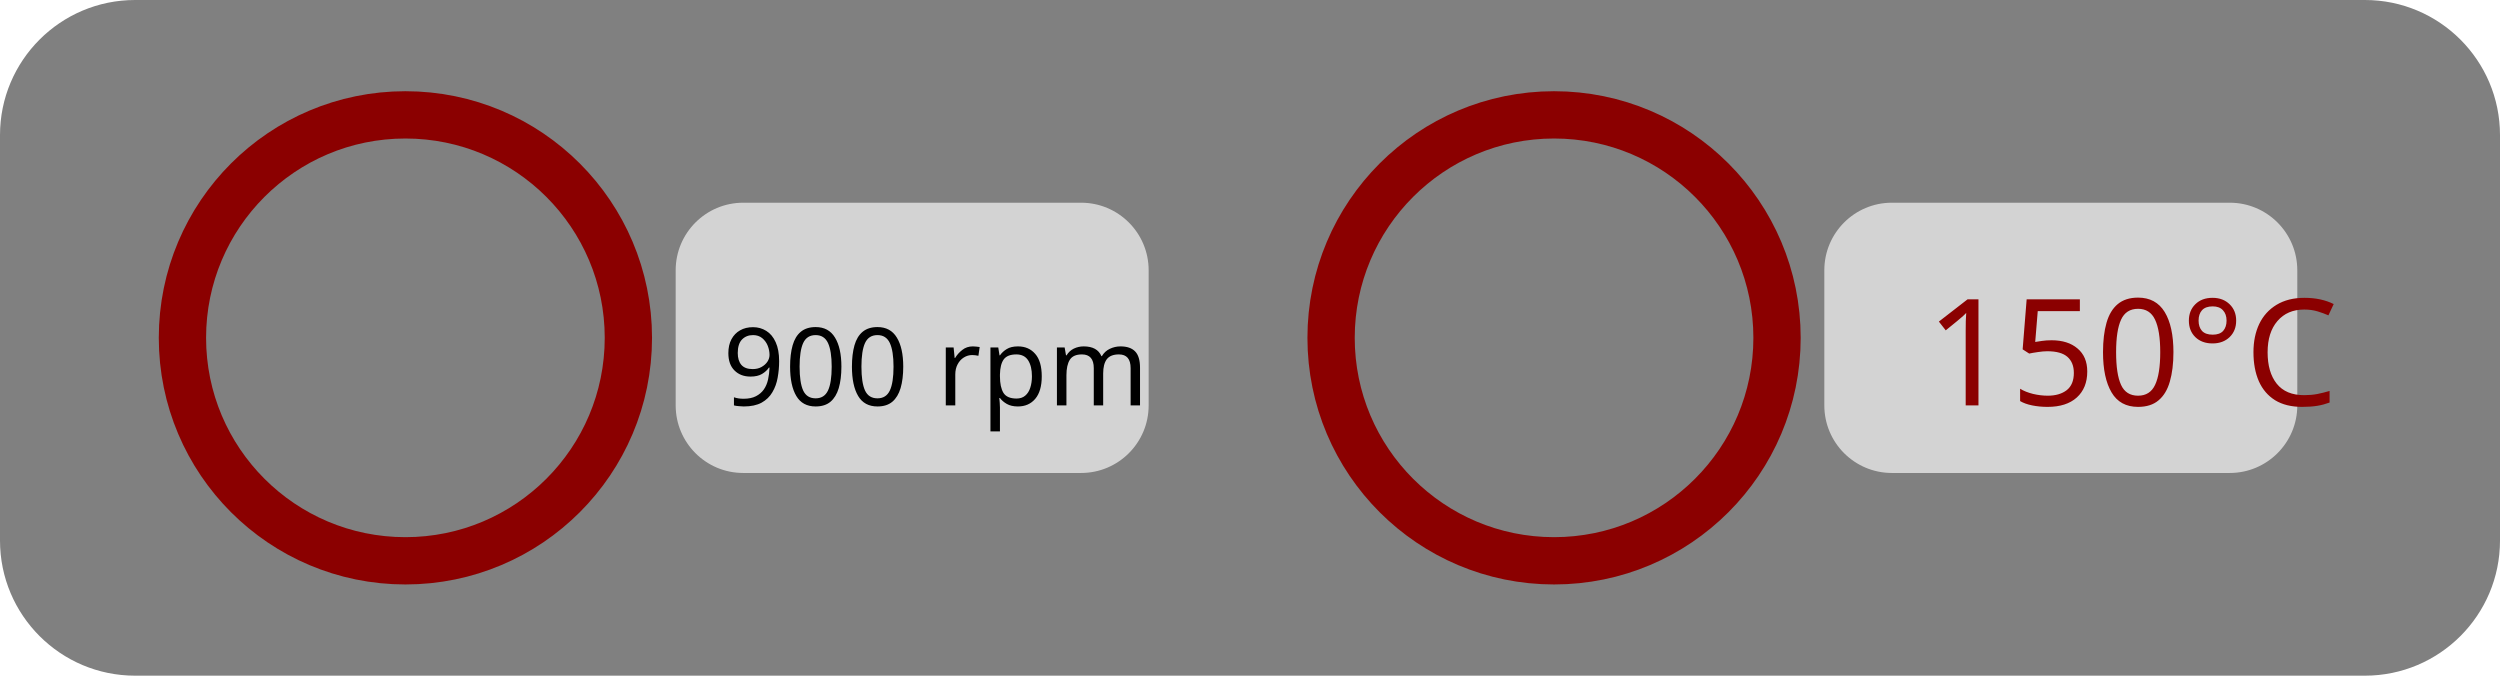
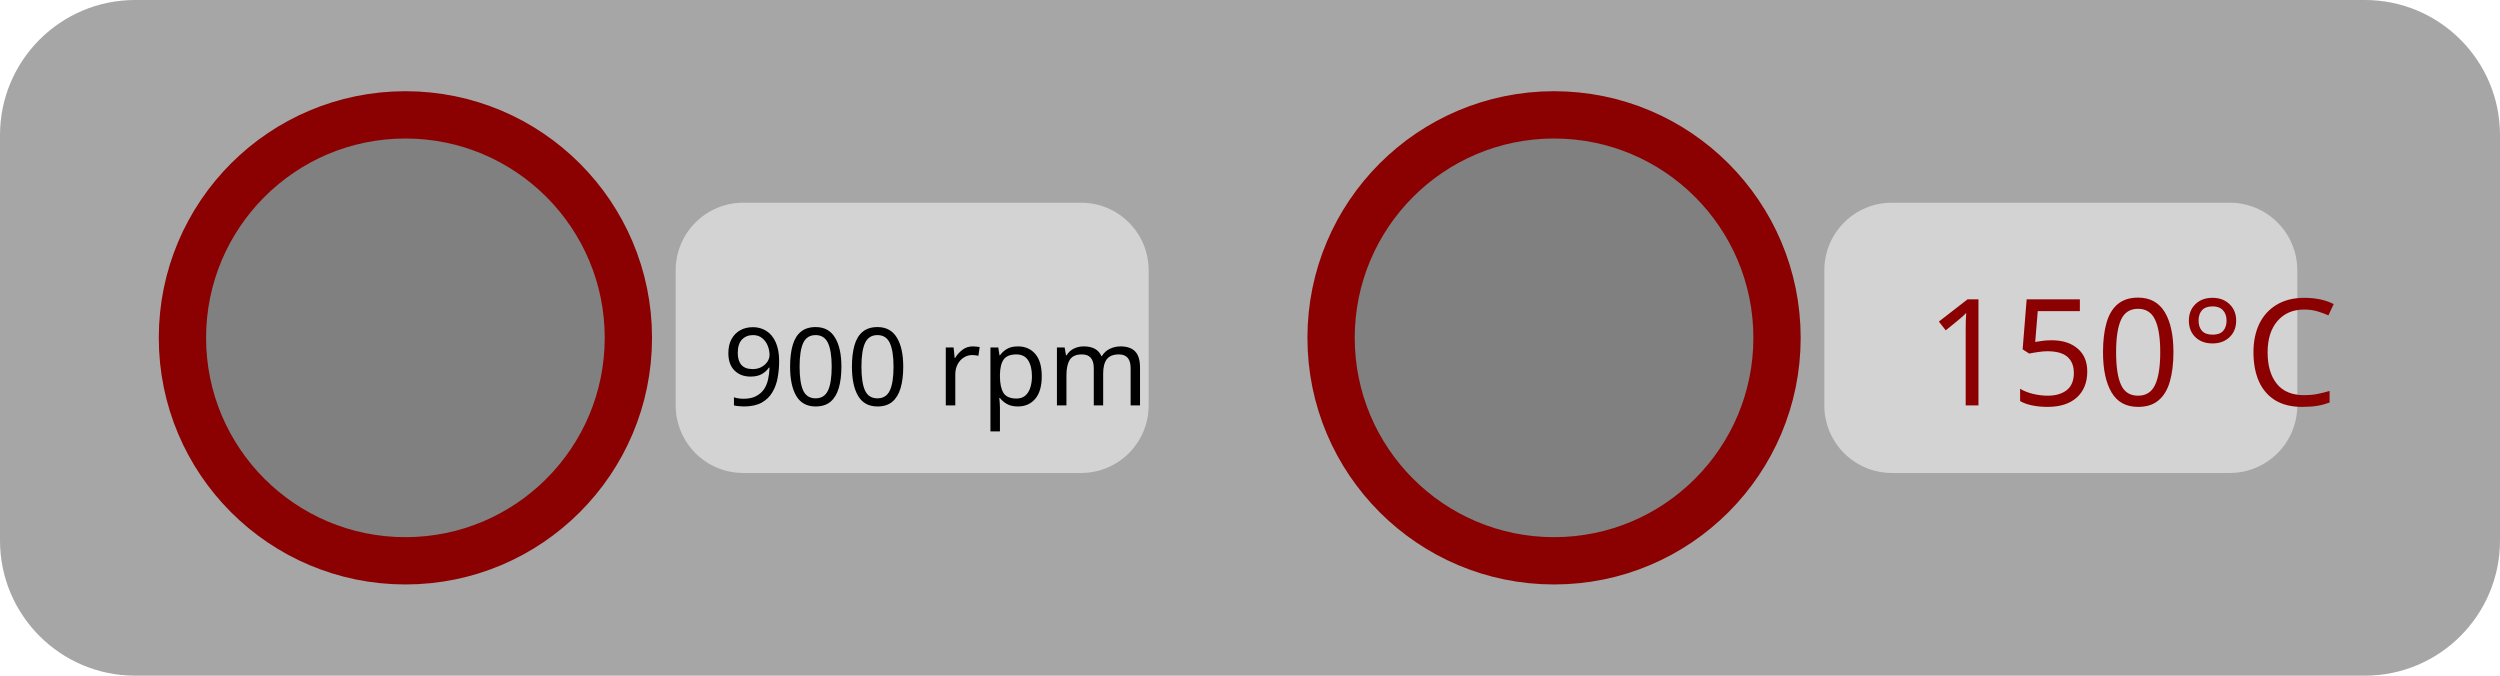
<svg xmlns="http://www.w3.org/2000/svg" text-rendering="geometricPrecision" viewBox="0 0 370 100" shape-rendering="geometricPrecision" style="white-space: pre;">
-   <rect rx="20" ry="20" width="370" height="100" stroke="none" fill="#808080" stroke-width="1px" transform="translate(0,-250) translate(0,250)" />
+   <rect rx="20" ry="20" width="370" height="100" stroke="none" fill="#a6a6a6" stroke-width="1px" transform="translate(0,-250) translate(0,250)" />
  <ellipse stroke="#8b0000" stroke-width="7px" fill="#808080" rx="33" ry="33" transform="translate(0,-250) translate(60,300)" />
  <ellipse stroke="#8b0000" stroke-width="7px" fill="#808080" rx="33" ry="33" transform="translate(0,-250) translate(230,300)" />
  <rect rx="10" ry="10" width="70" height="40" stroke="none" fill="#d3d3d3" stroke-width="1px" transform="translate(0,-250) translate(100,280)" />
  <rect rx="10" ry="10" width="70" height="40" stroke="none" fill="#d3d3d3" stroke-width="1px" transform="translate(0,-250) translate(270,280)" />
  <text font-size="16" font-family="impact" stroke="none" fill="#000000" stroke-width="1px" transform="translate(0,-250) translate(107,310)">900 rpm</text>
  <text font-size="22" font-family="impact" fill="#8b0000" stroke="none" stroke-width="1px" transform="translate(0,-250) translate(285,310)">150°C</text>
</svg>
